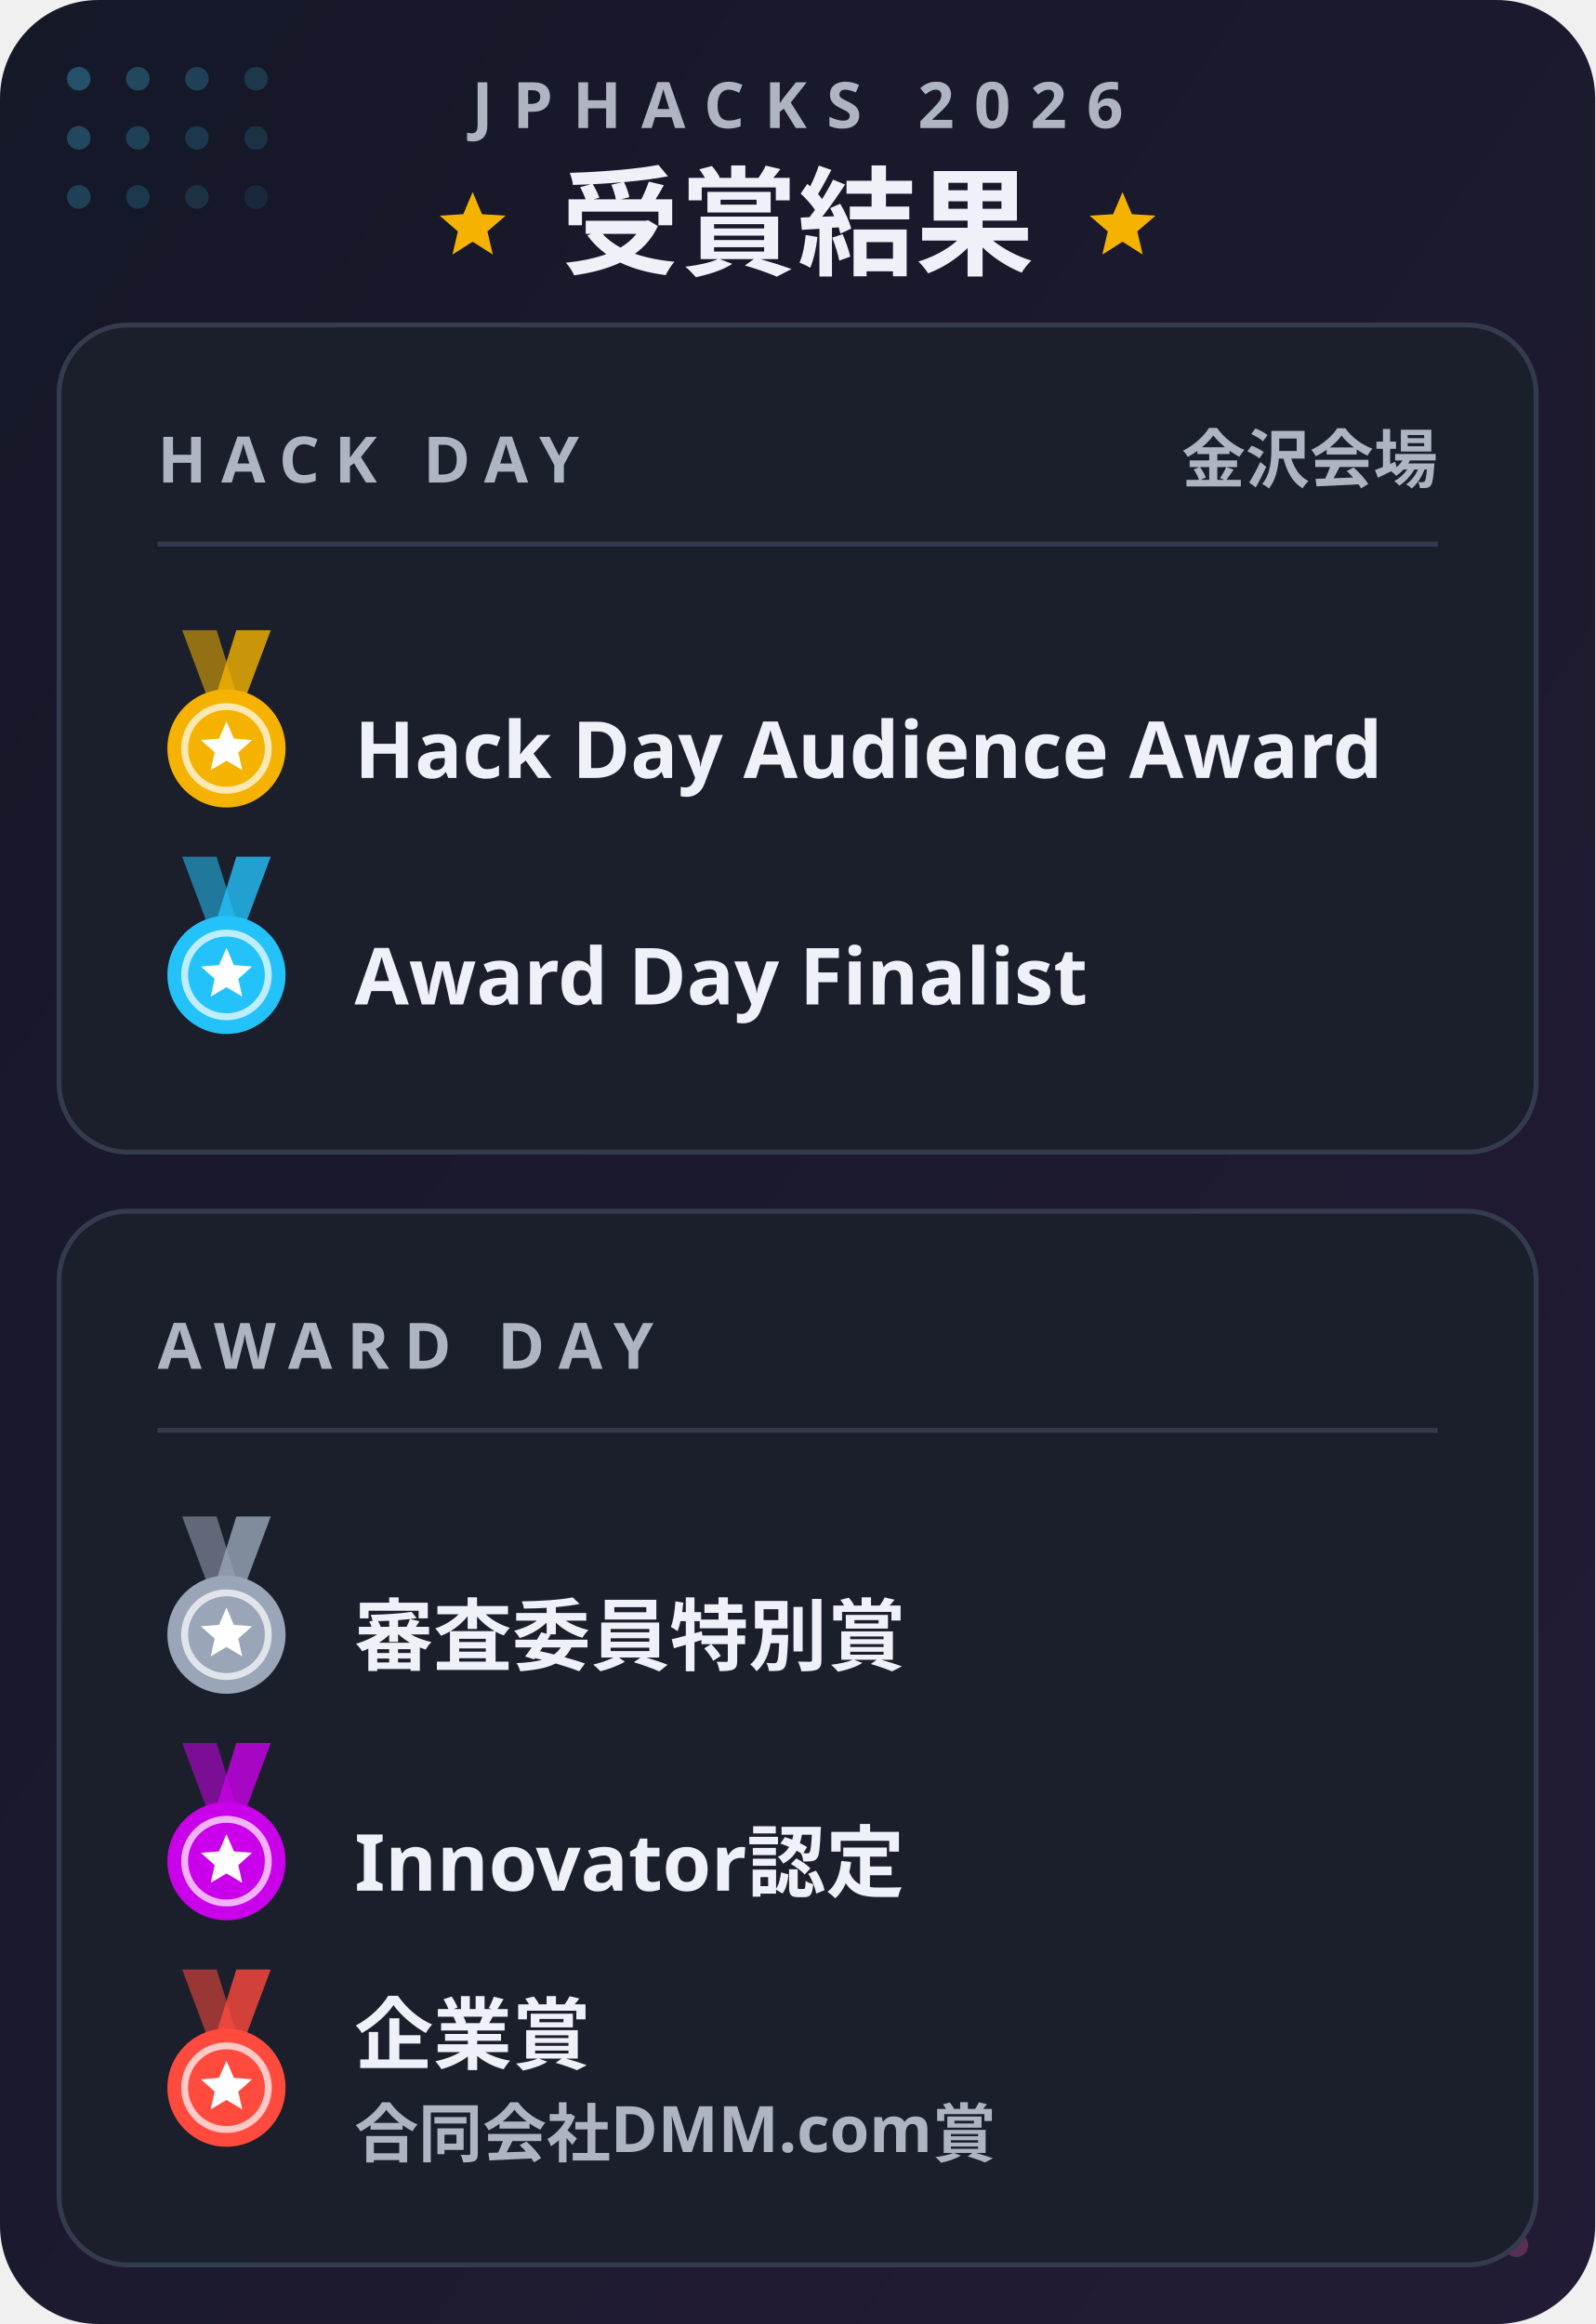
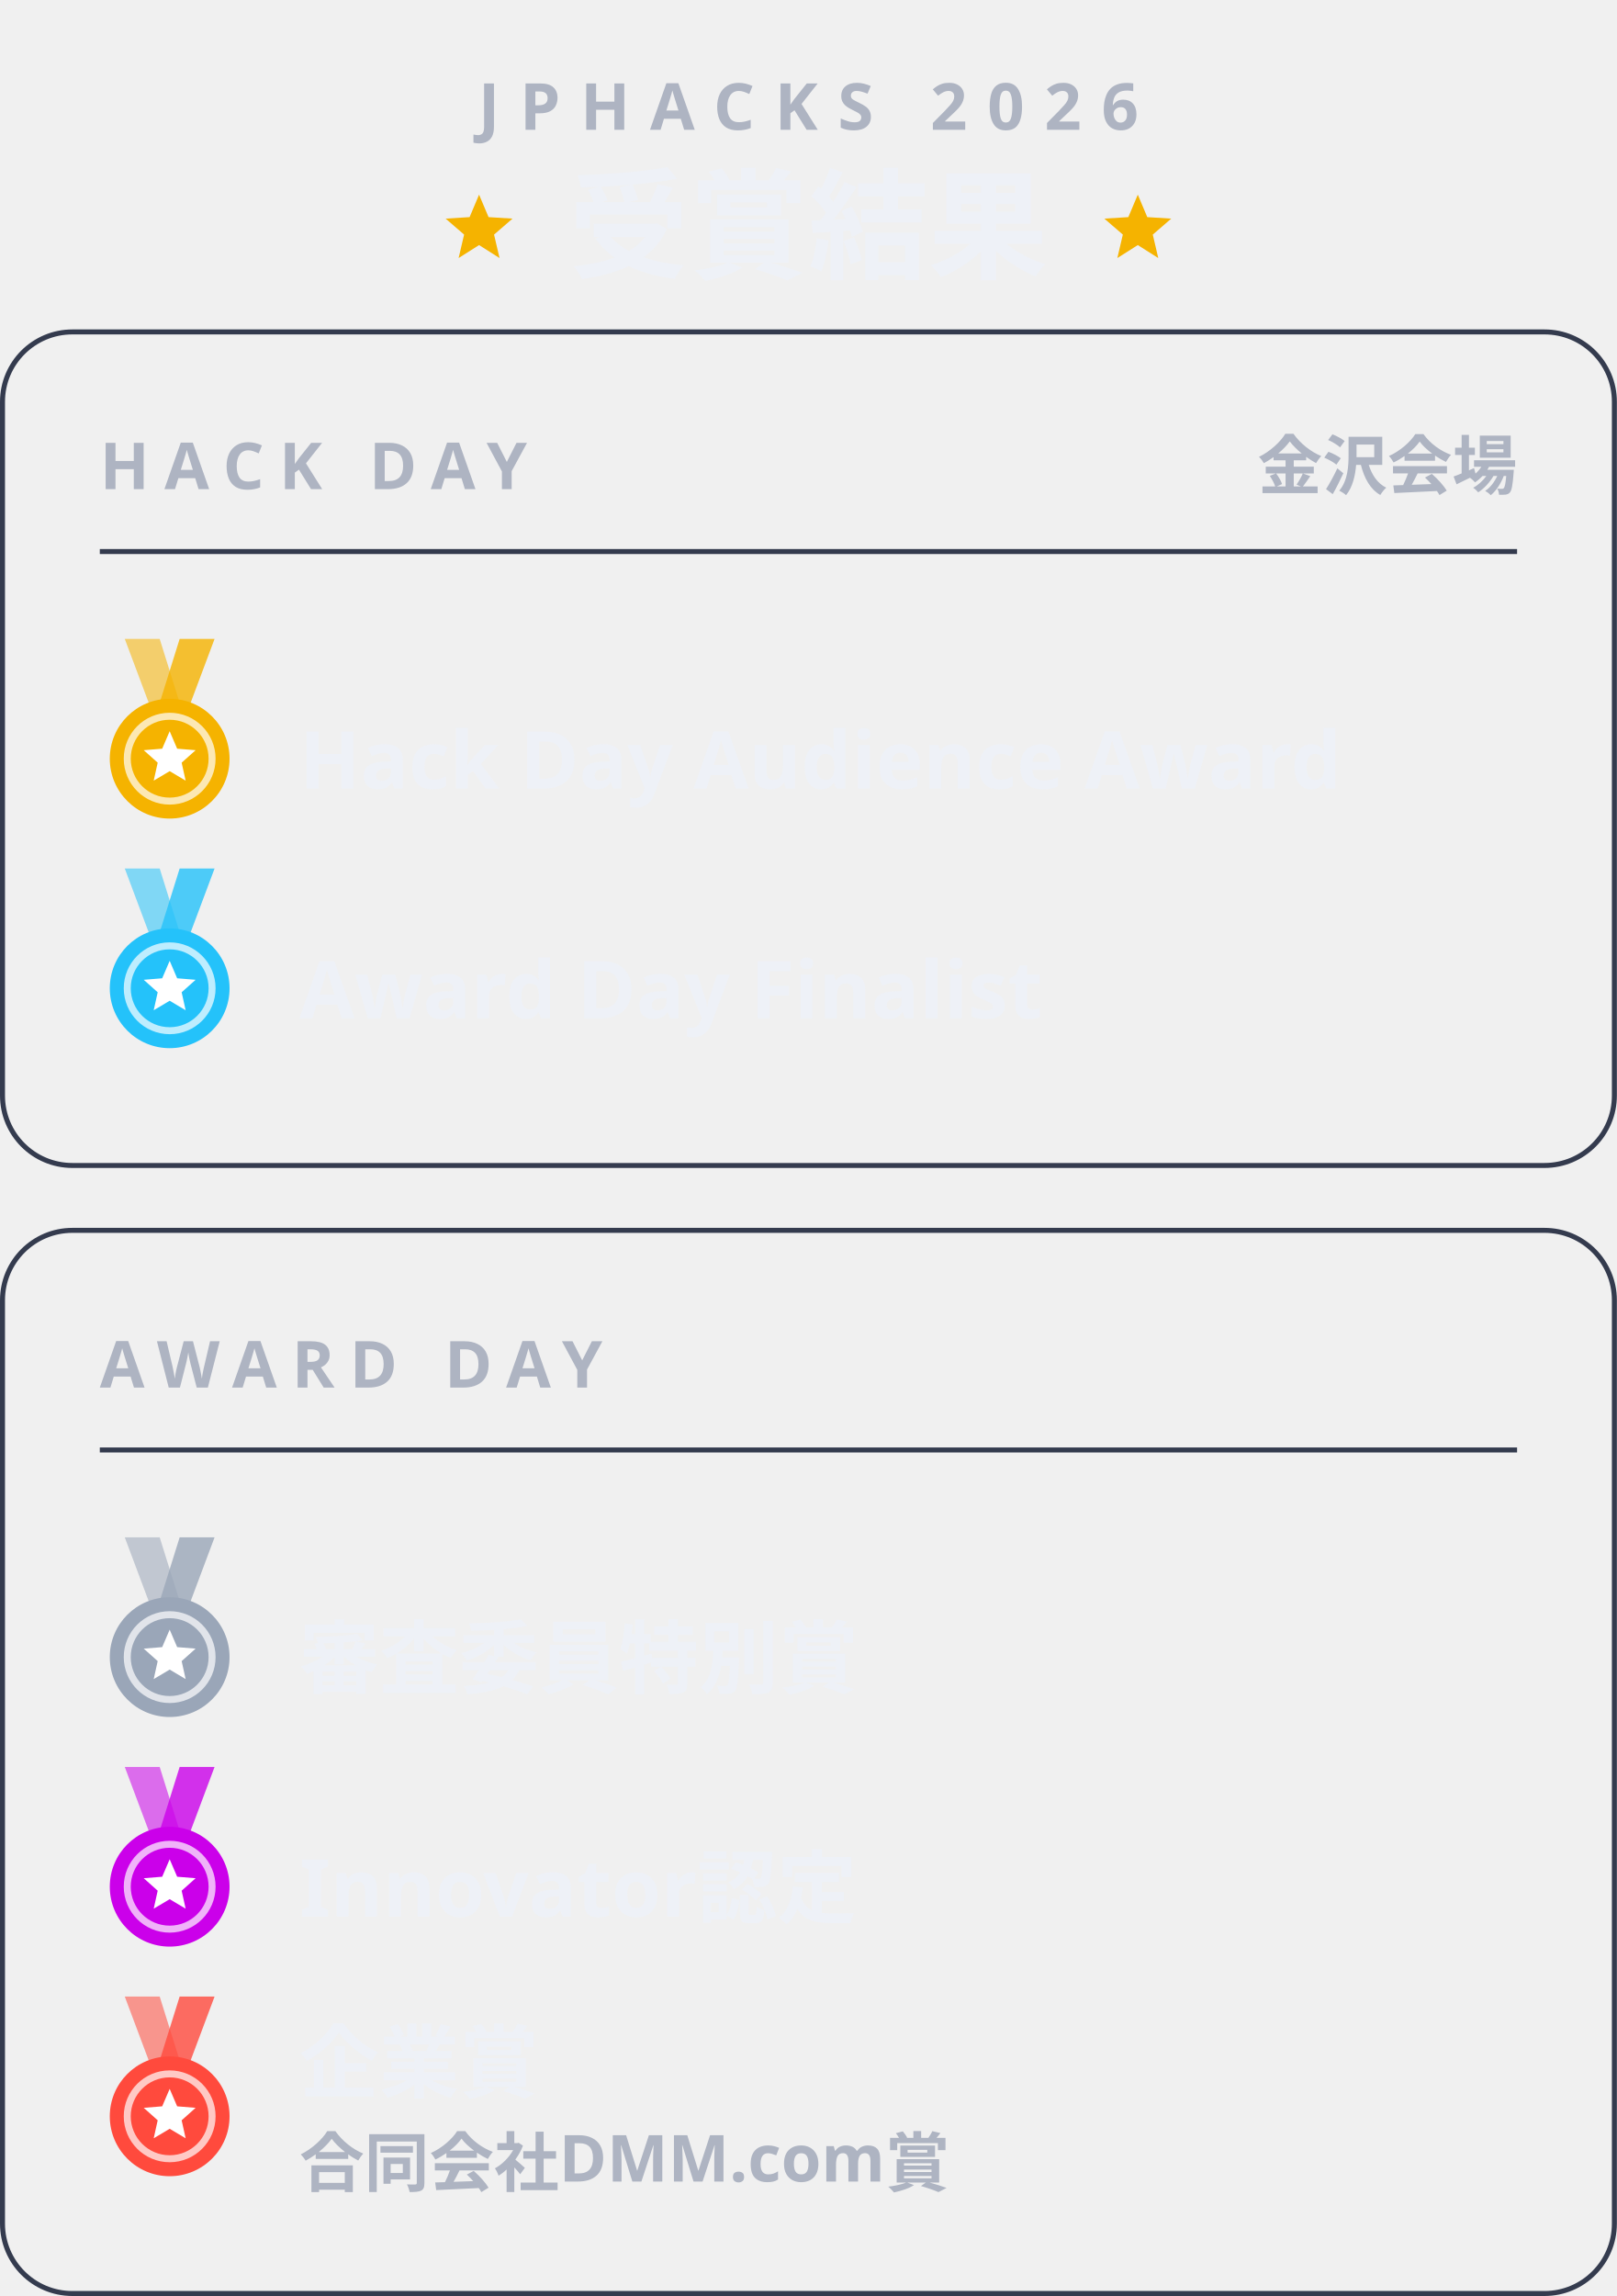
- <svg xmlns="http://www.w3.org/2000/svg" viewBox="0 0 324 472" width="324" height="472" role="img">
+ <svg xmlns="http://www.w3.org/2000/svg" viewBox="0 0 324 460" width="324" height="460" role="img">
  <defs>
    <filter id="glow" x="-30%" y="-30%" width="160%" height="160%">
      <feGaussianBlur stdDeviation="1.6" result="b" />
      <feMerge>
        <feMergeNode in="b" />
        <feMergeNode in="SourceGraphic" />
      </feMerge>
    </filter>
    <linearGradient id="brand" x1="0" y1="0" x2="1" y2="0">
      <stop offset="0" stop-color="#C03BFF" />
      <stop offset=".55" stop-color="#6F86FF" />
      <stop offset="1" stop-color="#22C4FA" />
    </linearGradient>
    <linearGradient id="bg" x1="0" y1="0" x2="1" y2="1">
      <stop offset="0" stop-color="#141827" />
      <stop offset="1" stop-color="#231B35" />
    </linearGradient>
    <style>
.jp{font-family:'Hiragino Sans','Hiragino Kaku Gothic ProN','Yu Gothic UI','Yu Gothic','Meiryo','Noto Sans JP','Noto Sans CJK JP',sans-serif}
.disp{font-family:Impact,Haettenschweiler,'Anton','Arial Narrow Bold','Arial Black',sans-serif}
.gh{font-family:-apple-system,BlinkMacSystemFont,'Segoe UI','Noto Sans',Helvetica,Arial,sans-serif}
.rnd{font-family:RcRounded,'Hiragino Maru Gothic ProN','Yu Gothic UI','Noto Sans JP',sans-serif}
.hand{font-family:RcHand,'Hiragino Maru Gothic ProN','Yu Gothic UI','Noto Sans JP',sans-serif}
.mono{font-family:ui-monospace,SFMono-Regular,'Cascadia Mono',Consolas,'Liberation Mono',monospace}

@keyframes bob{0%,100%{transform:translateY(0)}50%{transform:translateY(-5px)}}
@keyframes blink{0%,90%,100%{transform:scaleY(1)}94%{transform:scaleY(.12)}}
@keyframes flow{to{stroke-dashoffset:-28}}
@keyframes pulse{0%,100%{opacity:.55}50%{opacity:1}}
.bob{animation:bob 2.6s ease-in-out infinite}
.eyes{transform-box:fill-box;transform-origin:center;animation:blink 4.8s infinite}
.flow{stroke-dasharray:6 8;animation:flow 1.1s linear infinite}
.pulse{animation:pulse 2.4s ease-in-out infinite}
@media (prefers-reduced-motion:reduce){.bob,.eyes,.flow,.pulse{animation:none}}
</style>
  </defs>
-   <rect width="324" height="472" rx="20" fill="url(#bg)" />
-   <clipPath id="card">
-     <rect width="324" height="472" rx="20" />
-   </clipPath>
-   <g clip-path="url(#card)">
-     <circle cx="16" cy="16" r="2.4" fill="#24506A" opacity="1.00" />
-     <circle cx="28" cy="16" r="2.4" fill="#24506A" opacity="0.86" />
-     <circle cx="40" cy="16" r="2.4" fill="#24506A" opacity="0.71" />
-     <circle cx="52" cy="16" r="2.4" fill="#24506A" opacity="0.57" />
-     <circle cx="16" cy="28" r="2.4" fill="#24506A" opacity="0.86" />
-     <circle cx="28" cy="28" r="2.4" fill="#24506A" opacity="0.71" />
-     <circle cx="40" cy="28" r="2.4" fill="#24506A" opacity="0.57" />
-     <circle cx="52" cy="28" r="2.4" fill="#24506A" opacity="0.43" />
-     <circle cx="16" cy="40" r="2.4" fill="#24506A" opacity="0.71" />
-     <circle cx="28" cy="40" r="2.4" fill="#24506A" opacity="0.57" />
-     <circle cx="40" cy="40" r="2.4" fill="#24506A" opacity="0.43" />
-     <circle cx="52" cy="40" r="2.4" fill="#24506A" opacity="0.29" />
-     <g transform="translate(324 472) scale(-1 -1)">
-       <circle cx="16" cy="16" r="2.4" fill="#5A2F52" opacity="1.00" />
-       <circle cx="28" cy="16" r="2.4" fill="#5A2F52" opacity="0.91" />
-       <circle cx="40" cy="16" r="2.4" fill="#5A2F52" opacity="0.82" />
-       <circle cx="52" cy="16" r="2.4" fill="#5A2F52" opacity="0.73" />
-       <circle cx="64" cy="16" r="2.4" fill="#5A2F52" opacity="0.64" />
-       <circle cx="76" cy="16" r="2.4" fill="#5A2F52" opacity="0.55" />
-       <circle cx="88" cy="16" r="2.4" fill="#5A2F52" opacity="0.45" />
-       <circle cx="16" cy="28" r="2.4" fill="#5A2F52" opacity="0.91" />
-       <circle cx="28" cy="28" r="2.4" fill="#5A2F52" opacity="0.82" />
-       <circle cx="40" cy="28" r="2.4" fill="#5A2F52" opacity="0.73" />
-       <circle cx="52" cy="28" r="2.4" fill="#5A2F52" opacity="0.64" />
-       <circle cx="64" cy="28" r="2.4" fill="#5A2F52" opacity="0.55" />
-       <circle cx="76" cy="28" r="2.4" fill="#5A2F52" opacity="0.45" />
-       <circle cx="88" cy="28" r="2.4" fill="#5A2F52" opacity="0.36" />
-       <circle cx="16" cy="40" r="2.4" fill="#5A2F52" opacity="0.82" />
-       <circle cx="28" cy="40" r="2.4" fill="#5A2F52" opacity="0.73" />
-       <circle cx="40" cy="40" r="2.4" fill="#5A2F52" opacity="0.64" />
-       <circle cx="52" cy="40" r="2.4" fill="#5A2F52" opacity="0.55" />
-       <circle cx="64" cy="40" r="2.4" fill="#5A2F52" opacity="0.45" />
-       <circle cx="76" cy="40" r="2.4" fill="#5A2F52" opacity="0.36" />
-       <circle cx="88" cy="40" r="2.4" fill="#5A2F52" opacity="0.27" />
-       <circle cx="16" cy="52" r="2.4" fill="#5A2F52" opacity="0.73" />
-       <circle cx="28" cy="52" r="2.4" fill="#5A2F52" opacity="0.64" />
-       <circle cx="40" cy="52" r="2.4" fill="#5A2F52" opacity="0.55" />
-       <circle cx="52" cy="52" r="2.4" fill="#5A2F52" opacity="0.45" />
-       <circle cx="64" cy="52" r="2.4" fill="#5A2F52" opacity="0.36" />
-       <circle cx="76" cy="52" r="2.4" fill="#5A2F52" opacity="0.27" />
-       <circle cx="88" cy="52" r="2.4" fill="#5A2F52" opacity="0.18" />
-     </g>
-   </g>
  <text x="162.0" y="26" class="gh" font-size="13" font-weight="700" fill="#AEB4C2" text-anchor="middle" letter-spacing="4">JPHACKS 2026</text>
  <text x="162.0" y="54" class="gh" font-size="24" font-weight="700" fill="#EEF1F7" text-anchor="middle">受賞結果</text>
  <polygon points="96.0,39.0 97.9,43.5 102.7,43.8 99.0,47.0 100.1,51.7 96.0,49.1 91.9,51.7 93.0,47.0 89.3,43.8 94.1,43.5" fill="#F5B300" opacity="1.0" />
  <polygon points="228.0,39.0 229.9,43.5 234.7,43.8 231.0,47.0 232.1,51.7 228.0,49.1 223.9,51.7 225.0,47.0 221.3,43.8 226.1,43.5" fill="#F5B300" opacity="1.0" />
-   <rect x="12" y="66" width="300" height="168" rx="14" fill="#1B1F2C" stroke="#343B4E" />
-   <text x="32" y="98" class="gh" font-size="13" font-weight="700" fill="#AEB4C2" text-anchor="start" letter-spacing="3">HACK DAY</text>
-   <text x="292" y="98" class="gh" font-size="13" font-weight="600" fill="#AEB4C2" text-anchor="end">金沢会場</text>
-   <rect x="32" y="110" width="260" height="1" fill="#343B4E" />
-   <path d="M37 128L43 144L49 144L44 128Z" fill="#F5B300" opacity=".55" />
-   <path d="M55 128L49 144L43 144L48 128Z" fill="#F5B300" opacity=".8" />
-   <circle cx="46" cy="152" r="12" fill="#F5B300" />
-   <circle cx="46" cy="152" r="8.5" fill="none" stroke="#FFFFFF" stroke-width="1.4" opacity=".7" />
-   <polygon points="46.0,146.5 47.5,150.0 51.2,150.3 48.4,152.8 49.2,156.4 46.0,154.5 42.8,156.4 43.6,152.8 40.8,150.3 44.5,150.0" fill="#FFFFFF" opacity="1.0" />
-   <text x="72" y="158" class="gh" font-size="16" font-weight="700" fill="#EEF1F7" text-anchor="start">Hack Day Audience Award</text>
-   <path d="M37 174L43 190L49 190L44 174Z" fill="#24C2FA" opacity=".55" />
-   <path d="M55 174L49 190L43 190L48 174Z" fill="#24C2FA" opacity=".8" />
-   <circle cx="46" cy="198" r="12" fill="#24C2FA" />
-   <circle cx="46" cy="198" r="8.5" fill="none" stroke="#FFFFFF" stroke-width="1.4" opacity=".7" />
-   <polygon points="46.0,192.5 47.5,196.0 51.2,196.3 48.4,198.8 49.2,202.4 46.0,200.5 42.8,202.4 43.6,198.8 40.8,196.3 44.5,196.0" fill="#FFFFFF" opacity="1.0" />
-   <text x="72" y="204" class="gh" font-size="16" font-weight="700" fill="#EEF1F7" text-anchor="start">Award Day Finalist</text>
-   <rect x="12" y="246" width="300" height="214" rx="14" fill="#1B1F2C" stroke="#343B4E" />
-   <text x="32" y="278" class="gh" font-size="13" font-weight="700" fill="#AEB4C2" text-anchor="start" letter-spacing="3">AWARD DAY</text>
-   <rect x="32" y="290" width="260" height="1" fill="#343B4E" />
-   <path d="M37 308L43 324L49 324L44 308Z" fill="#9AA6B8" opacity=".55" />
-   <path d="M55 308L49 324L43 324L48 308Z" fill="#9AA6B8" opacity=".8" />
-   <circle cx="46" cy="332" r="12" fill="#9AA6B8" />
-   <circle cx="46" cy="332" r="8.5" fill="none" stroke="#FFFFFF" stroke-width="1.4" opacity=".7" />
-   <polygon points="46.0,326.5 47.5,330.0 51.2,330.3 48.4,332.8 49.2,336.4 46.0,334.5 42.8,336.4 43.6,332.8 40.8,330.3 44.5,330.0" fill="#FFFFFF" opacity="1.0" />
-   <text x="72" y="338" class="gh" font-size="16" font-weight="700" fill="#EEF1F7" text-anchor="start">審査委員特別賞</text>
-   <path d="M37 354L43 370L49 370L44 354Z" fill="#CB00EA" opacity=".55" />
-   <path d="M55 354L49 370L43 370L48 354Z" fill="#CB00EA" opacity=".8" />
-   <circle cx="46" cy="378" r="12" fill="#CB00EA" />
-   <circle cx="46" cy="378" r="8.5" fill="none" stroke="#FFFFFF" stroke-width="1.4" opacity=".7" />
-   <polygon points="46.0,372.5 47.5,376.0 51.2,376.3 48.4,378.8 49.2,382.4 46.0,380.5 42.8,382.4 43.6,378.8 40.8,376.3 44.5,376.0" fill="#FFFFFF" opacity="1.0" />
-   <text x="72" y="384" class="gh" font-size="16" font-weight="700" fill="#EEF1F7" text-anchor="start">Innovator認定</text>
-   <path d="M37 400L43 416L49 416L44 400Z" fill="#FF4A3D" opacity=".55" />
-   <path d="M55 400L49 416L43 416L48 400Z" fill="#FF4A3D" opacity=".8" />
-   <circle cx="46" cy="424" r="12" fill="#FF4A3D" />
-   <circle cx="46" cy="424" r="8.5" fill="none" stroke="#FFFFFF" stroke-width="1.4" opacity=".7" />
-   <polygon points="46.0,418.5 47.5,422.0 51.2,422.3 48.4,424.8 49.2,428.4 46.0,426.5 42.8,428.4 43.6,424.8 40.8,422.3 44.5,422.0" fill="#FFFFFF" opacity="1.0" />
-   <text x="72" y="419" class="gh" font-size="16" font-weight="700" fill="#EEF1F7" text-anchor="start">企業賞</text>
-   <text x="72" y="438" class="gh" font-size="13" font-weight="600" fill="#AEB4C2" text-anchor="start">合同会社DMM.com賞</text>
+   <rect x="0.5" y="66.5" width="323" height="167" rx="14" fill="none" stroke="#343B4E" />
+   <text x="20" y="98" class="gh" font-size="13" font-weight="700" fill="#AEB4C2" text-anchor="start" letter-spacing="3">HACK DAY</text>
+   <text x="304" y="98" class="gh" font-size="13" font-weight="600" fill="#AEB4C2" text-anchor="end">金沢会場</text>
+   <rect x="20" y="110" width="284" height="1" fill="#343B4E" />
+   <path d="M25 128L31 144L37 144L32 128Z" fill="#F5B300" opacity=".55" />
+   <path d="M43 128L37 144L31 144L36 128Z" fill="#F5B300" opacity=".8" />
+   <circle cx="34" cy="152" r="12" fill="#F5B300" />
+   <circle cx="34" cy="152" r="8.5" fill="none" stroke="#FFFFFF" stroke-width="1.4" opacity=".7" />
+   <polygon points="34.0,146.5 35.5,150.0 39.2,150.3 36.4,152.8 37.2,156.4 34.0,154.5 30.8,156.4 31.6,152.8 28.8,150.3 32.5,150.0" fill="#FFFFFF" opacity="1.0" />
+   <text x="60" y="158" class="gh" font-size="16" font-weight="700" fill="#EEF1F7" text-anchor="start">Hack Day Audience Award</text>
+   <path d="M25 174L31 190L37 190L32 174Z" fill="#24C2FA" opacity=".55" />
+   <path d="M43 174L37 190L31 190L36 174Z" fill="#24C2FA" opacity=".8" />
+   <circle cx="34" cy="198" r="12" fill="#24C2FA" />
+   <circle cx="34" cy="198" r="8.5" fill="none" stroke="#FFFFFF" stroke-width="1.4" opacity=".7" />
+   <polygon points="34.0,192.5 35.5,196.0 39.2,196.3 36.4,198.8 37.2,202.4 34.0,200.5 30.8,202.4 31.6,198.8 28.8,196.3 32.5,196.0" fill="#FFFFFF" opacity="1.0" />
+   <text x="60" y="204" class="gh" font-size="16" font-weight="700" fill="#EEF1F7" text-anchor="start">Award Day Finalist</text>
+   <rect x="0.5" y="246.5" width="323" height="213" rx="14" fill="none" stroke="#343B4E" />
+   <text x="20" y="278" class="gh" font-size="13" font-weight="700" fill="#AEB4C2" text-anchor="start" letter-spacing="3">AWARD DAY</text>
+   <rect x="20" y="290" width="284" height="1" fill="#343B4E" />
+   <path d="M25 308L31 324L37 324L32 308Z" fill="#9AA6B8" opacity=".55" />
+   <path d="M43 308L37 324L31 324L36 308Z" fill="#9AA6B8" opacity=".8" />
+   <circle cx="34" cy="332" r="12" fill="#9AA6B8" />
+   <circle cx="34" cy="332" r="8.5" fill="none" stroke="#FFFFFF" stroke-width="1.4" opacity=".7" />
+   <polygon points="34.0,326.5 35.5,330.0 39.2,330.3 36.4,332.8 37.2,336.4 34.0,334.5 30.8,336.4 31.6,332.8 28.8,330.3 32.5,330.0" fill="#FFFFFF" opacity="1.0" />
+   <text x="60" y="338" class="gh" font-size="16" font-weight="700" fill="#EEF1F7" text-anchor="start">審査委員特別賞</text>
+   <path d="M25 354L31 370L37 370L32 354Z" fill="#CB00EA" opacity=".55" />
+   <path d="M43 354L37 370L31 370L36 354Z" fill="#CB00EA" opacity=".8" />
+   <circle cx="34" cy="378" r="12" fill="#CB00EA" />
+   <circle cx="34" cy="378" r="8.5" fill="none" stroke="#FFFFFF" stroke-width="1.4" opacity=".7" />
+   <polygon points="34.0,372.5 35.5,376.0 39.2,376.3 36.4,378.8 37.2,382.4 34.0,380.5 30.8,382.4 31.6,378.8 28.8,376.3 32.5,376.0" fill="#FFFFFF" opacity="1.0" />
+   <text x="60" y="384" class="gh" font-size="16" font-weight="700" fill="#EEF1F7" text-anchor="start">Innovator認定</text>
+   <path d="M25 400L31 416L37 416L32 400Z" fill="#FF4A3D" opacity=".55" />
+   <path d="M43 400L37 416L31 416L36 400Z" fill="#FF4A3D" opacity=".8" />
+   <circle cx="34" cy="424" r="12" fill="#FF4A3D" />
+   <circle cx="34" cy="424" r="8.5" fill="none" stroke="#FFFFFF" stroke-width="1.4" opacity=".7" />
+   <polygon points="34.0,418.5 35.5,422.0 39.2,422.3 36.4,424.8 37.2,428.4 34.0,426.5 30.8,428.4 31.6,424.8 28.8,422.3 32.5,422.0" fill="#FFFFFF" opacity="1.0" />
+   <text x="60" y="419" class="gh" font-size="16" font-weight="700" fill="#EEF1F7" text-anchor="start">企業賞</text>
+   <text x="60" y="438" class="gh" font-size="13" font-weight="600" fill="#AEB4C2" text-anchor="start">合同会社DMM.com賞</text>
</svg>
